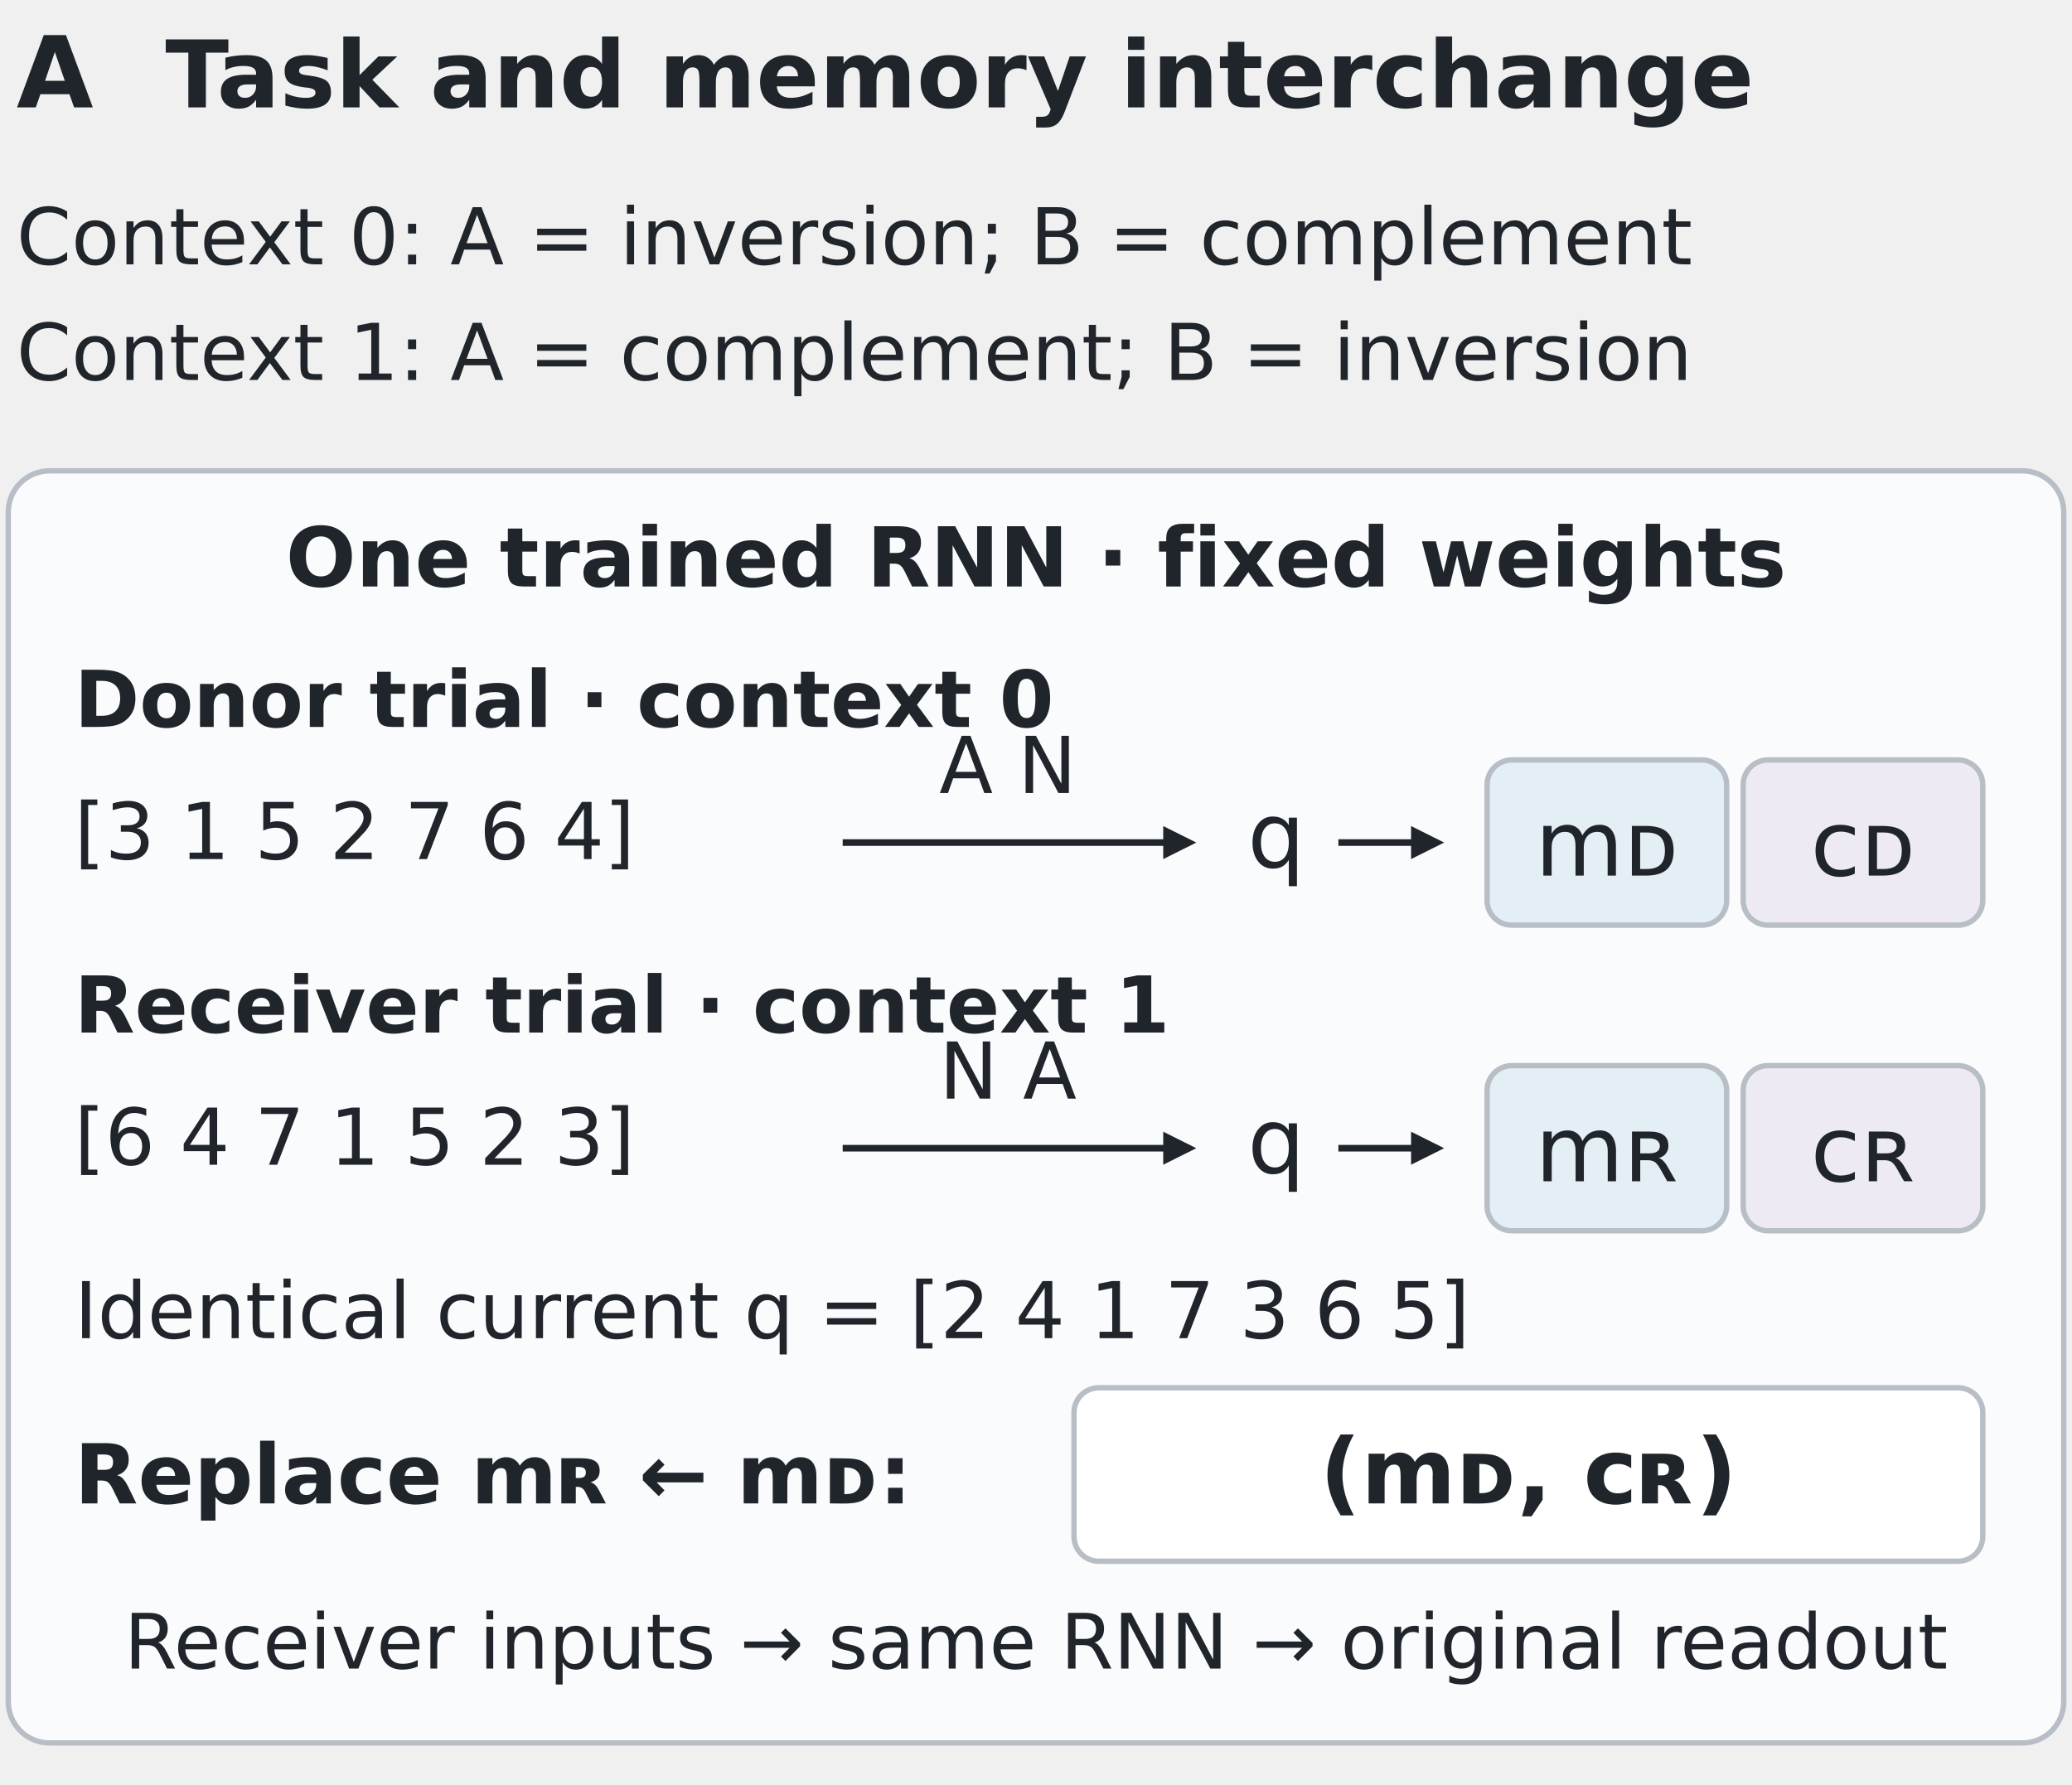
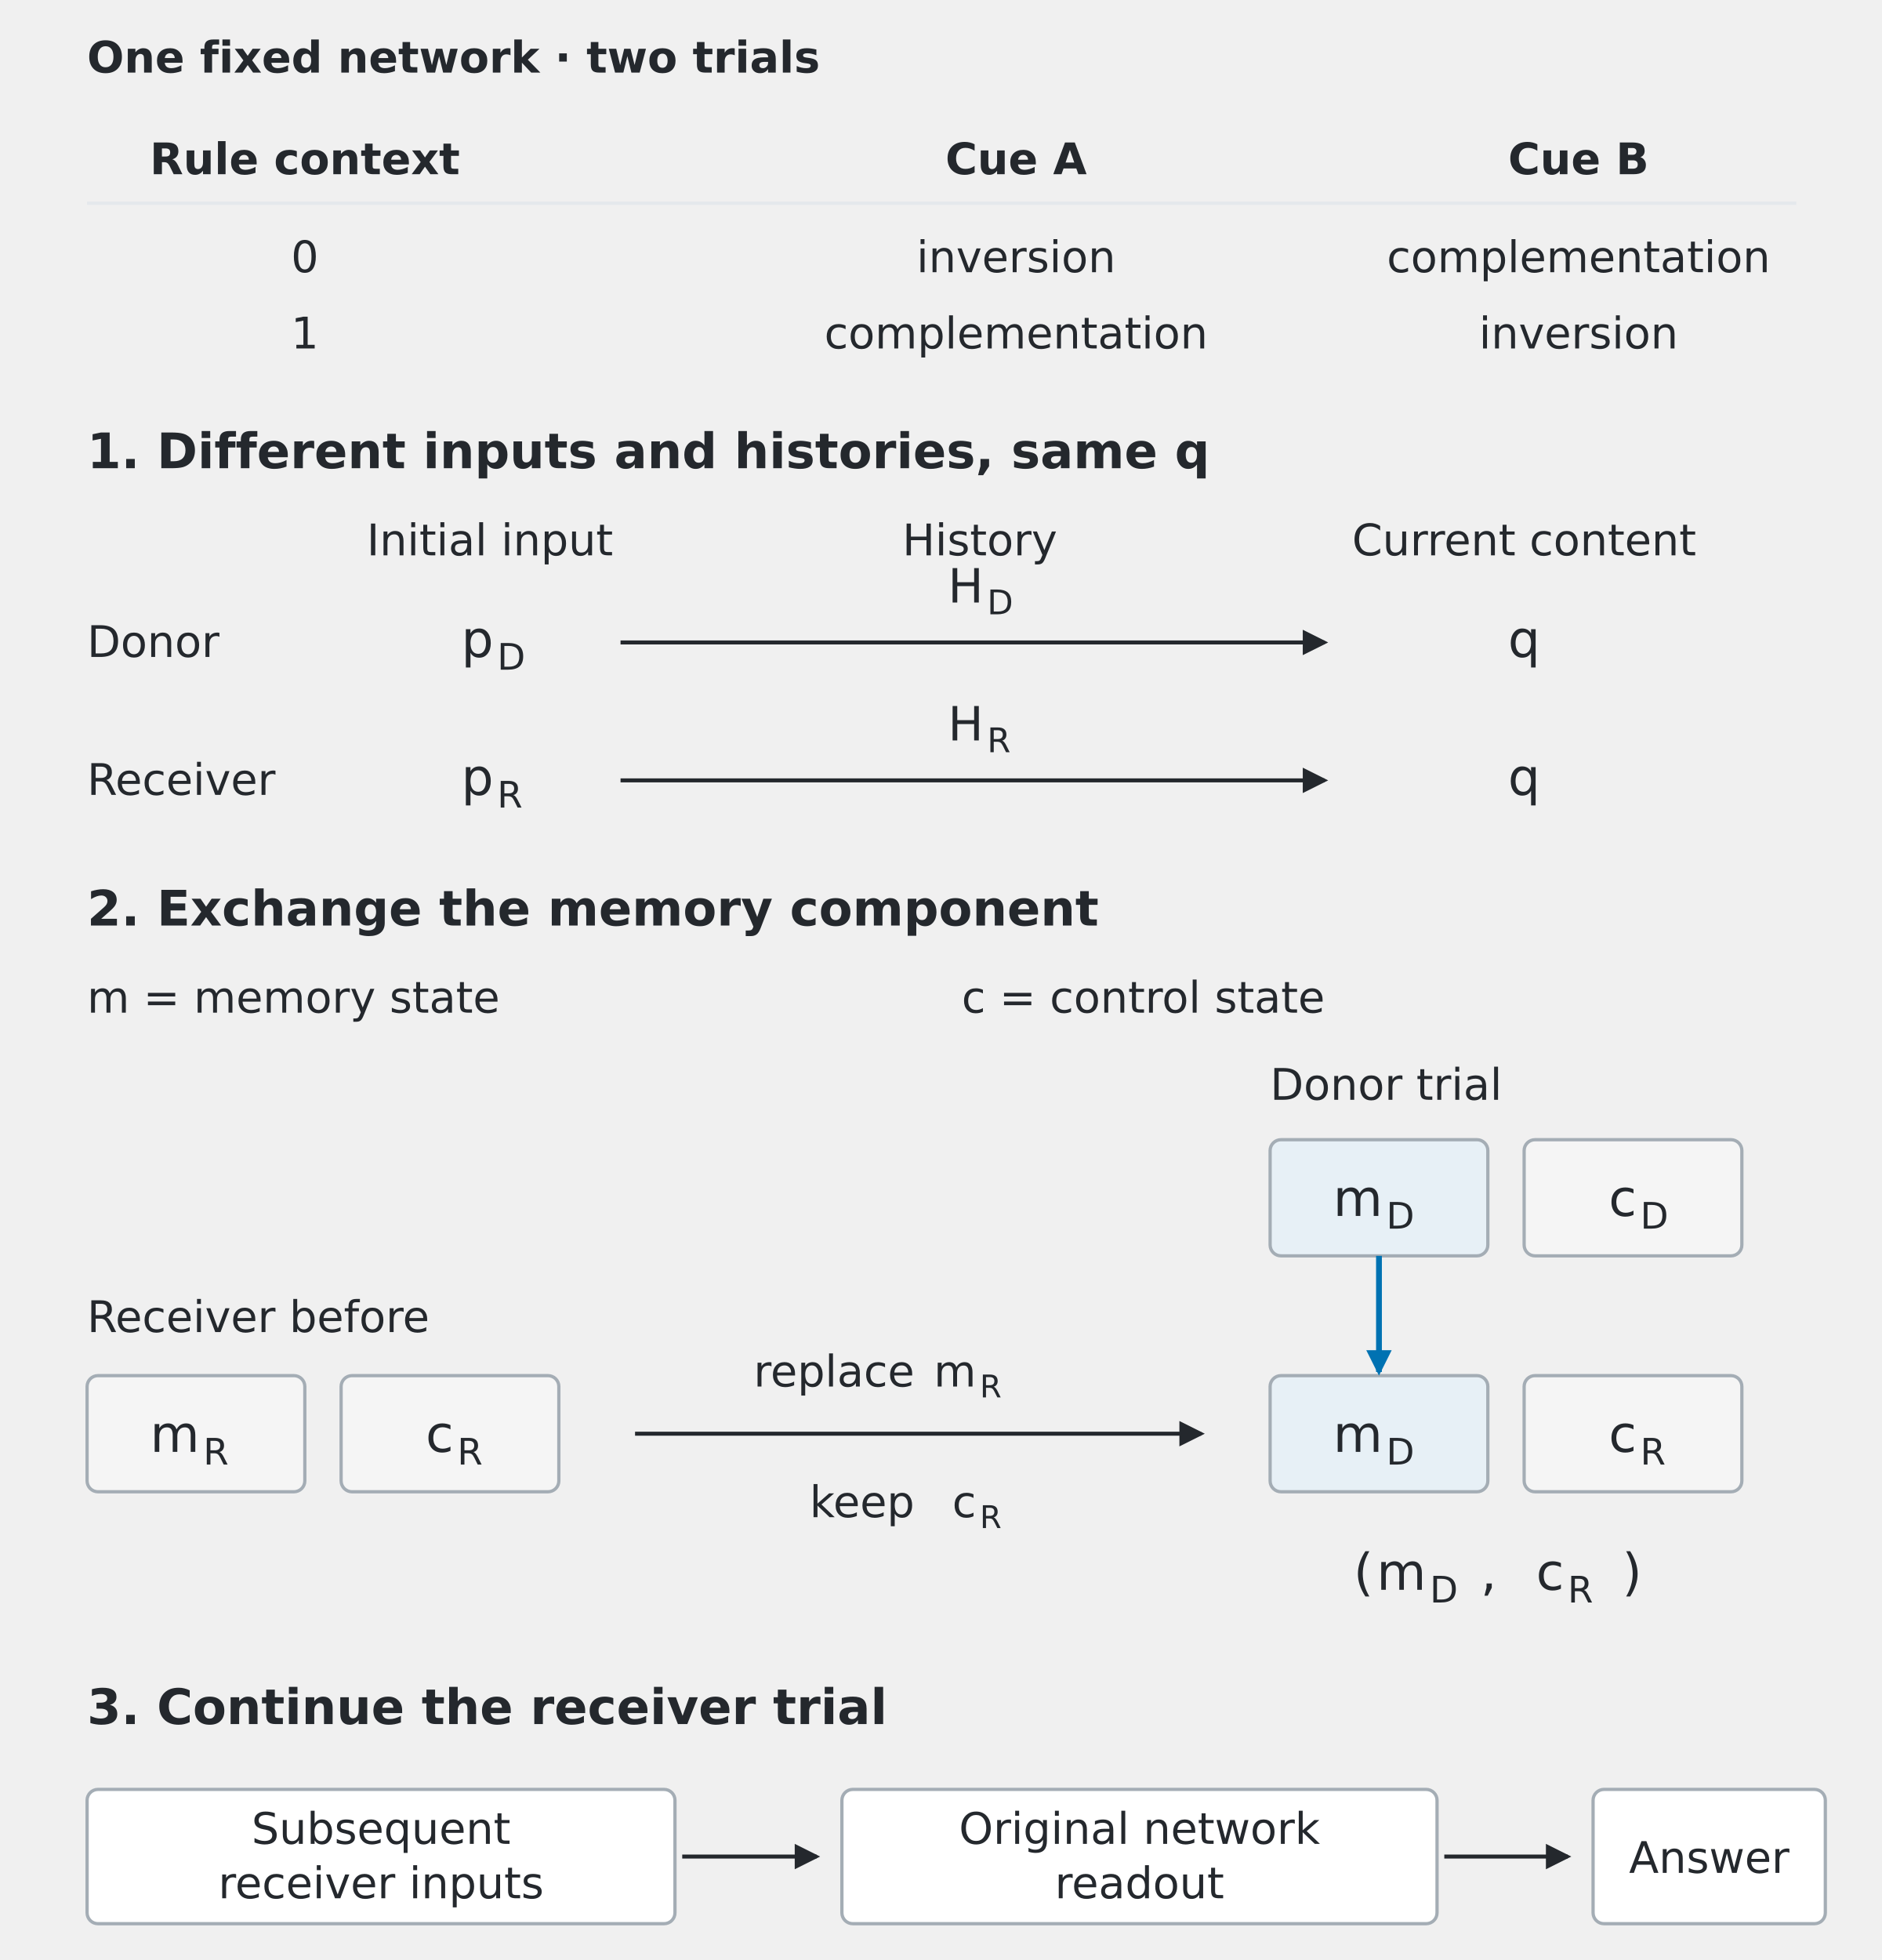
- <svg xmlns="http://www.w3.org/2000/svg" width="250.8pt" height="216pt" viewBox="0 0 250.8 216">
+ <svg xmlns="http://www.w3.org/2000/svg" width="518.4pt" height="540.0pt" viewBox="0 0 518.4 540.0">
  <defs>
-     <marker id="arrow" markerWidth="5" markerHeight="5" refX="4" refY="2.5" orient="auto">
-       <path d="M0,0 L5,2.5 L0,5 Z" fill="#20252B" />
+     <marker id="flow" markerWidth="7" markerHeight="7" refX="6" refY="3.5" orient="auto" markerUnits="userSpaceOnUse">
+       <path d="M0,0 L7,3.5 L0,7 Z" fill="#24282D" />
+     </marker>
+     <marker id="memory" markerWidth="7" markerHeight="7" refX="6" refY="3.5" orient="auto" markerUnits="userSpaceOnUse">
+       <path d="M0,0 L7,3.5 L0,7 Z" fill="#0072B2" />
    </marker>
  </defs>
-   <text x="2" y="13" fill="#20252B" font-family="DejaVu Sans" font-size="12" font-weight="bold" text-anchor="start">A</text>
-   <text x="20" y="13" fill="#20252B" font-family="DejaVu Sans" font-size="11.3" font-weight="bold" text-anchor="start">Task and memory interchange</text>
-   <text x="2" y="32" fill="#20252B" font-family="DejaVu Sans" font-size="9.5" font-weight="normal" text-anchor="start">Context 0: A = inversion; B = complement</text>
-   <text x="2" y="46" fill="#20252B" font-family="DejaVu Sans" font-size="9.5" font-weight="normal" text-anchor="start">Context 1: A = complement; B = inversion</text>
-   <rect x="1" y="57" width="248.8" height="154" rx="5" fill="#FAFBFC" stroke="#B7BEC6" stroke-width=".65" />
-   <text x="125.4" y="71" fill="#20252B" font-family="DejaVu Sans" font-size="10" font-weight="bold" text-anchor="middle">One trained RNN · fixed weights</text>
-   <text x="9" y="88" fill="#20252B" font-family="DejaVu Sans" font-size="9.5" font-weight="bold" text-anchor="start">Donor trial · context 0</text>
-   <text x="9" y="104" fill="#20252B" font-family="DejaVu Sans" font-size="9.5" font-weight="normal" text-anchor="start">[3 1 5 2 7 6 4]</text>
-   <text x="122" y="96" fill="#20252B" font-family="DejaVu Sans" font-size="9.5" font-weight="normal" text-anchor="middle">A N</text>
-   <line x1="102" y1="102" x2="144" y2="102" stroke="#20252B" stroke-width=".8" marker-end="url(#arrow)" />
-   <text x="151" y="105" fill="#20252B" font-family="DejaVu Sans" font-size="11" font-weight="normal" text-anchor="start">q</text>
-   <line x1="162" y1="102" x2="174" y2="102" stroke="#20252B" stroke-width=".8" marker-end="url(#arrow)" />
-   <rect x="180" y="92" width="29" height="20" rx="3" fill="#E3EEF5" stroke="#B7BEC6" stroke-width=".65" />
-   <rect x="211" y="92" width="29" height="20" rx="3" fill="#EEEAF3" stroke="#B7BEC6" stroke-width=".65" />
-   <text x="194.5" y="106" fill="#20252B" font-family="DejaVu Sans" font-size="11" font-weight="normal" text-anchor="middle">mᴅ</text>
-   <text x="225.5" y="106" fill="#20252B" font-family="DejaVu Sans" font-size="11" font-weight="normal" text-anchor="middle">cᴅ</text>
-   <text x="9" y="125" fill="#20252B" font-family="DejaVu Sans" font-size="9.5" font-weight="bold" text-anchor="start">Receiver trial · context 1</text>
-   <text x="9" y="141" fill="#20252B" font-family="DejaVu Sans" font-size="9.5" font-weight="normal" text-anchor="start">[6 4 7 1 5 2 3]</text>
-   <text x="122" y="133" fill="#20252B" font-family="DejaVu Sans" font-size="9.5" font-weight="normal" text-anchor="middle">N A</text>
-   <line x1="102" y1="139" x2="144" y2="139" stroke="#20252B" stroke-width=".8" marker-end="url(#arrow)" />
-   <text x="151" y="142" fill="#20252B" font-family="DejaVu Sans" font-size="11" font-weight="normal" text-anchor="start">q</text>
-   <line x1="162" y1="139" x2="174" y2="139" stroke="#20252B" stroke-width=".8" marker-end="url(#arrow)" />
-   <rect x="180" y="129" width="29" height="20" rx="3" fill="#E3EEF5" stroke="#B7BEC6" stroke-width=".65" />
-   <rect x="211" y="129" width="29" height="20" rx="3" fill="#EEEAF3" stroke="#B7BEC6" stroke-width=".65" />
-   <text x="194.5" y="143" fill="#20252B" font-family="DejaVu Sans" font-size="11" font-weight="normal" text-anchor="middle">mʀ</text>
-   <text x="225.5" y="143" fill="#20252B" font-family="DejaVu Sans" font-size="11" font-weight="normal" text-anchor="middle">cʀ</text>
-   <text x="9" y="162" fill="#20252B" font-family="DejaVu Sans" font-size="9.5" font-weight="normal" text-anchor="start">Identical current q = [2 4 1 7 3 6 5]</text>
-   <text x="9" y="182" fill="#20252B" font-family="DejaVu Sans" font-size="10" font-weight="bold" text-anchor="start">Replace mʀ ← mᴅ:</text>
-   <rect x="130" y="168" width="110" height="21" rx="3" fill="#FFFFFF" stroke="#B7BEC6" stroke-width=".65" />
-   <text x="185" y="182" fill="#20252B" font-family="DejaVu Sans" font-size="11" font-weight="bold" text-anchor="middle">(mᴅ, cʀ)</text>
-   <text x="125.4" y="202" fill="#20252B" font-family="DejaVu Sans" font-size="9.25" font-weight="normal" text-anchor="middle">Receiver inputs → same RNN → original readout</text>
+   <text x="24.0" y="20.0" fill="#24282D" font-family="DejaVu Sans" font-size="12" font-weight="bold" text-anchor="start">One fixed network · two trials</text>
+   <text x="84.0" y="48.0" fill="#24282D" font-family="DejaVu Sans" font-size="12" font-weight="bold" text-anchor="middle">Rule context</text>
+   <text x="280.0" y="48.0" fill="#24282D" font-family="DejaVu Sans" font-size="12" font-weight="bold" text-anchor="middle">Cue A</text>
+   <text x="435.0" y="48.0" fill="#24282D" font-family="DejaVu Sans" font-size="12" font-weight="bold" text-anchor="middle">Cue B</text>
+   <line x1="24.0" y1="56.0" x2="495.0" y2="56.0" stroke="#E4E8EC" stroke-width=".9" />
+   <text x="84.0" y="75.0" fill="#24282D" font-family="DejaVu Sans" font-size="12" font-weight="normal" text-anchor="middle">0</text>
+   <text x="280.0" y="75.0" fill="#24282D" font-family="DejaVu Sans" font-size="12" font-weight="normal" text-anchor="middle">inversion</text>
+   <text x="435.0" y="75.0" fill="#24282D" font-family="DejaVu Sans" font-size="12" font-weight="normal" text-anchor="middle">complementation</text>
+   <text x="84.0" y="96.0" fill="#24282D" font-family="DejaVu Sans" font-size="12" font-weight="normal" text-anchor="middle">1</text>
+   <text x="280.0" y="96.0" fill="#24282D" font-family="DejaVu Sans" font-size="12" font-weight="normal" text-anchor="middle">complementation</text>
+   <text x="435.0" y="96.0" fill="#24282D" font-family="DejaVu Sans" font-size="12" font-weight="normal" text-anchor="middle">inversion</text>
+   <text x="24.0" y="129.0" fill="#24282D" font-family="DejaVu Sans" font-size="13.5" font-weight="bold" text-anchor="start">1. Different inputs and histories, same q</text>
+   <text x="135.0" y="153.0" fill="#24282D" font-family="DejaVu Sans" font-size="12" font-weight="normal" text-anchor="middle">Initial input</text>
+   <text x="270.0" y="153.0" fill="#24282D" font-family="DejaVu Sans" font-size="12" font-weight="normal" text-anchor="middle">History</text>
+   <text x="420.0" y="153.0" fill="#24282D" font-family="DejaVu Sans" font-size="12" font-weight="normal" text-anchor="middle">Current content</text>
+   <text x="24.0" y="181.0" fill="#24282D" font-family="DejaVu Sans" font-size="12" font-weight="normal" text-anchor="start">Donor</text>
+   <text x="136.0" y="181.0" fill="#24282D" font-family="DejaVu Sans" font-size="14" font-weight="normal" text-anchor="end">p</text>
+   <text x="137.0" y="184.5" fill="#24282D" font-family="DejaVu Sans" font-size="10.08" font-weight="normal" text-anchor="start">D</text>
+   <text x="271.0" y="166.0" fill="#24282D" font-family="DejaVu Sans" font-size="13" font-weight="normal" text-anchor="end">H</text>
+   <text x="272.0" y="169.25" fill="#24282D" font-family="DejaVu Sans" font-size="9.36" font-weight="normal" text-anchor="start">D</text>
+   <line x1="171.0" y1="177.0" x2="365.0" y2="177.0" stroke="#24282D" stroke-width="1.1" marker-end="url(#flow)" />
+   <text x="420.0" y="181.0" fill="#24282D" font-family="DejaVu Sans" font-size="14" font-weight="normal" text-anchor="middle">q</text>
+   <text x="24.0" y="219.0" fill="#24282D" font-family="DejaVu Sans" font-size="12" font-weight="normal" text-anchor="start">Receiver</text>
+   <text x="136.0" y="219.0" fill="#24282D" font-family="DejaVu Sans" font-size="14" font-weight="normal" text-anchor="end">p</text>
+   <text x="137.0" y="222.5" fill="#24282D" font-family="DejaVu Sans" font-size="10.08" font-weight="normal" text-anchor="start">R</text>
+   <text x="271.0" y="204.0" fill="#24282D" font-family="DejaVu Sans" font-size="13" font-weight="normal" text-anchor="end">H</text>
+   <text x="272.0" y="207.25" fill="#24282D" font-family="DejaVu Sans" font-size="9.36" font-weight="normal" text-anchor="start">R</text>
+   <line x1="171.0" y1="215.0" x2="365.0" y2="215.0" stroke="#24282D" stroke-width="1.1" marker-end="url(#flow)" />
+   <text x="420.0" y="219.0" fill="#24282D" font-family="DejaVu Sans" font-size="14" font-weight="normal" text-anchor="middle">q</text>
+   <text x="24.0" y="255.0" fill="#24282D" font-family="DejaVu Sans" font-size="13.5" font-weight="bold" text-anchor="start">2. Exchange the memory component</text>
+   <text x="24.0" y="279.0" fill="#24282D" font-family="DejaVu Sans" font-size="12" font-weight="normal" text-anchor="start">m = memory state</text>
+   <text x="265.0" y="279.0" fill="#24282D" font-family="DejaVu Sans" font-size="12" font-weight="normal" text-anchor="start">c = control state</text>
+   <text x="350.0" y="303.0" fill="#24282D" font-family="DejaVu Sans" font-size="12" font-weight="normal" text-anchor="start">Donor trial</text>
+   <rect x="350.0" y="314.0" width="60.0" height="32.0" rx="3" fill="#E7F0F6" stroke="#A4ADB5" stroke-width=".9" />
+   <text x="381.0" y="335.0" fill="#24282D" font-family="DejaVu Sans" font-size="14" font-weight="normal" text-anchor="end">m</text>
+   <text x="382.0" y="338.5" fill="#24282D" font-family="DejaVu Sans" font-size="10.08" font-weight="normal" text-anchor="start">D</text>
+   <rect x="420.0" y="314.0" width="60.0" height="32.0" rx="3" fill="#F5F5F5" stroke="#A4ADB5" stroke-width=".9" />
+   <text x="451.0" y="335.0" fill="#24282D" font-family="DejaVu Sans" font-size="14" font-weight="normal" text-anchor="end">c</text>
+   <text x="452.0" y="338.5" fill="#24282D" font-family="DejaVu Sans" font-size="10.08" font-weight="normal" text-anchor="start">D</text>
+   <text x="24.0" y="367.0" fill="#24282D" font-family="DejaVu Sans" font-size="12" font-weight="normal" text-anchor="start">Receiver before</text>
+   <rect x="24.0" y="379.0" width="60.0" height="32.0" rx="3" fill="#F5F5F5" stroke="#A4ADB5" stroke-width=".9" />
+   <text x="55.0" y="400.0" fill="#24282D" font-family="DejaVu Sans" font-size="14" font-weight="normal" text-anchor="end">m</text>
+   <text x="56.0" y="403.5" fill="#24282D" font-family="DejaVu Sans" font-size="10.08" font-weight="normal" text-anchor="start">R</text>
+   <rect x="94.0" y="379.0" width="60.0" height="32.0" rx="3" fill="#F5F5F5" stroke="#A4ADB5" stroke-width=".9" />
+   <text x="125.0" y="400.0" fill="#24282D" font-family="DejaVu Sans" font-size="14" font-weight="normal" text-anchor="end">c</text>
+   <text x="126.0" y="403.5" fill="#24282D" font-family="DejaVu Sans" font-size="10.08" font-weight="normal" text-anchor="start">R</text>
+   <line x1="175.0" y1="395.0" x2="331.0" y2="395.0" stroke="#24282D" stroke-width="1.1" marker-end="url(#flow)" />
+   <text x="252.0" y="382.0" fill="#24282D" font-family="DejaVu Sans" font-size="12" font-weight="normal" text-anchor="end">replace</text>
+   <text x="269.0" y="382.0" fill="#24282D" font-family="DejaVu Sans" font-size="12" font-weight="normal" text-anchor="end">m</text>
+   <text x="270.0" y="385.0" fill="#24282D" font-family="DejaVu Sans" font-size="8.64" font-weight="normal" text-anchor="start">R</text>
+   <text x="252.0" y="418.0" fill="#24282D" font-family="DejaVu Sans" font-size="12" font-weight="normal" text-anchor="end">keep</text>
+   <text x="269.0" y="418.0" fill="#24282D" font-family="DejaVu Sans" font-size="12" font-weight="normal" text-anchor="end">c</text>
+   <text x="270.0" y="421.0" fill="#24282D" font-family="DejaVu Sans" font-size="8.64" font-weight="normal" text-anchor="start">R</text>
+   <rect x="350.0" y="379.0" width="60.0" height="32.0" rx="3" fill="#E7F0F6" stroke="#A4ADB5" stroke-width=".9" />
+   <text x="381.0" y="400.0" fill="#24282D" font-family="DejaVu Sans" font-size="14" font-weight="normal" text-anchor="end">m</text>
+   <text x="382.0" y="403.5" fill="#24282D" font-family="DejaVu Sans" font-size="10.08" font-weight="normal" text-anchor="start">D</text>
+   <rect x="420.0" y="379.0" width="60.0" height="32.0" rx="3" fill="#F5F5F5" stroke="#A4ADB5" stroke-width=".9" />
+   <text x="451.0" y="400.0" fill="#24282D" font-family="DejaVu Sans" font-size="14" font-weight="normal" text-anchor="end">c</text>
+   <text x="452.0" y="403.5" fill="#24282D" font-family="DejaVu Sans" font-size="10.08" font-weight="normal" text-anchor="start">R</text>
+   <line x1="380.0" y1="346.0" x2="380.0" y2="378.0" stroke="#0072B2" stroke-width="1.6" marker-end="url(#memory)" />
+   <text x="373.0" y="438.0" fill="#24282D" font-family="DejaVu Sans" font-size="14" font-weight="normal" text-anchor="start">(</text>
+   <text x="393.0" y="438.0" fill="#24282D" font-family="DejaVu Sans" font-size="14" font-weight="normal" text-anchor="end">m</text>
+   <text x="394.0" y="441.5" fill="#24282D" font-family="DejaVu Sans" font-size="10.08" font-weight="normal" text-anchor="start">D</text>
+   <text x="408.0" y="438.0" fill="#24282D" font-family="DejaVu Sans" font-size="14" font-weight="normal" text-anchor="start">,</text>
+   <text x="431.0" y="438.0" fill="#24282D" font-family="DejaVu Sans" font-size="14" font-weight="normal" text-anchor="end">c</text>
+   <text x="432.0" y="441.5" fill="#24282D" font-family="DejaVu Sans" font-size="10.08" font-weight="normal" text-anchor="start">R</text>
+   <text x="447.0" y="438.0" fill="#24282D" font-family="DejaVu Sans" font-size="14" font-weight="normal" text-anchor="start">)</text>
+   <text x="24.0" y="475.0" fill="#24282D" font-family="DejaVu Sans" font-size="13.5" font-weight="bold" text-anchor="start">3. Continue the receiver trial</text>
+   <rect x="24.0" y="493.0" width="162.0" height="37.0" rx="3" fill="white" stroke="#A4ADB5" stroke-width=".9" />
+   <rect x="232.0" y="493.0" width="164.0" height="37.0" rx="3" fill="white" stroke="#A4ADB5" stroke-width=".9" />
+   <rect x="439.0" y="493.0" width="64.0" height="37.0" rx="3" fill="white" stroke="#A4ADB5" stroke-width=".9" />
+   <text x="105.0" y="508.0" fill="#24282D" font-family="DejaVu Sans" font-size="12" font-weight="normal" text-anchor="middle">Subsequent</text>
+   <text x="105.0" y="523.0" fill="#24282D" font-family="DejaVu Sans" font-size="12" font-weight="normal" text-anchor="middle">receiver inputs</text>
+   <text x="314.0" y="508.0" fill="#24282D" font-family="DejaVu Sans" font-size="12" font-weight="normal" text-anchor="middle">Original network</text>
+   <text x="314.0" y="523.0" fill="#24282D" font-family="DejaVu Sans" font-size="12" font-weight="normal" text-anchor="middle">readout</text>
+   <text x="471.0" y="516.0" fill="#24282D" font-family="DejaVu Sans" font-size="12" font-weight="normal" text-anchor="middle">Answer</text>
+   <line x1="188.0" y1="511.5" x2="225.0" y2="511.5" stroke="#24282D" stroke-width="1.1" marker-end="url(#flow)" />
+   <line x1="398.0" y1="511.5" x2="432.0" y2="511.5" stroke="#24282D" stroke-width="1.1" marker-end="url(#flow)" />
</svg>
